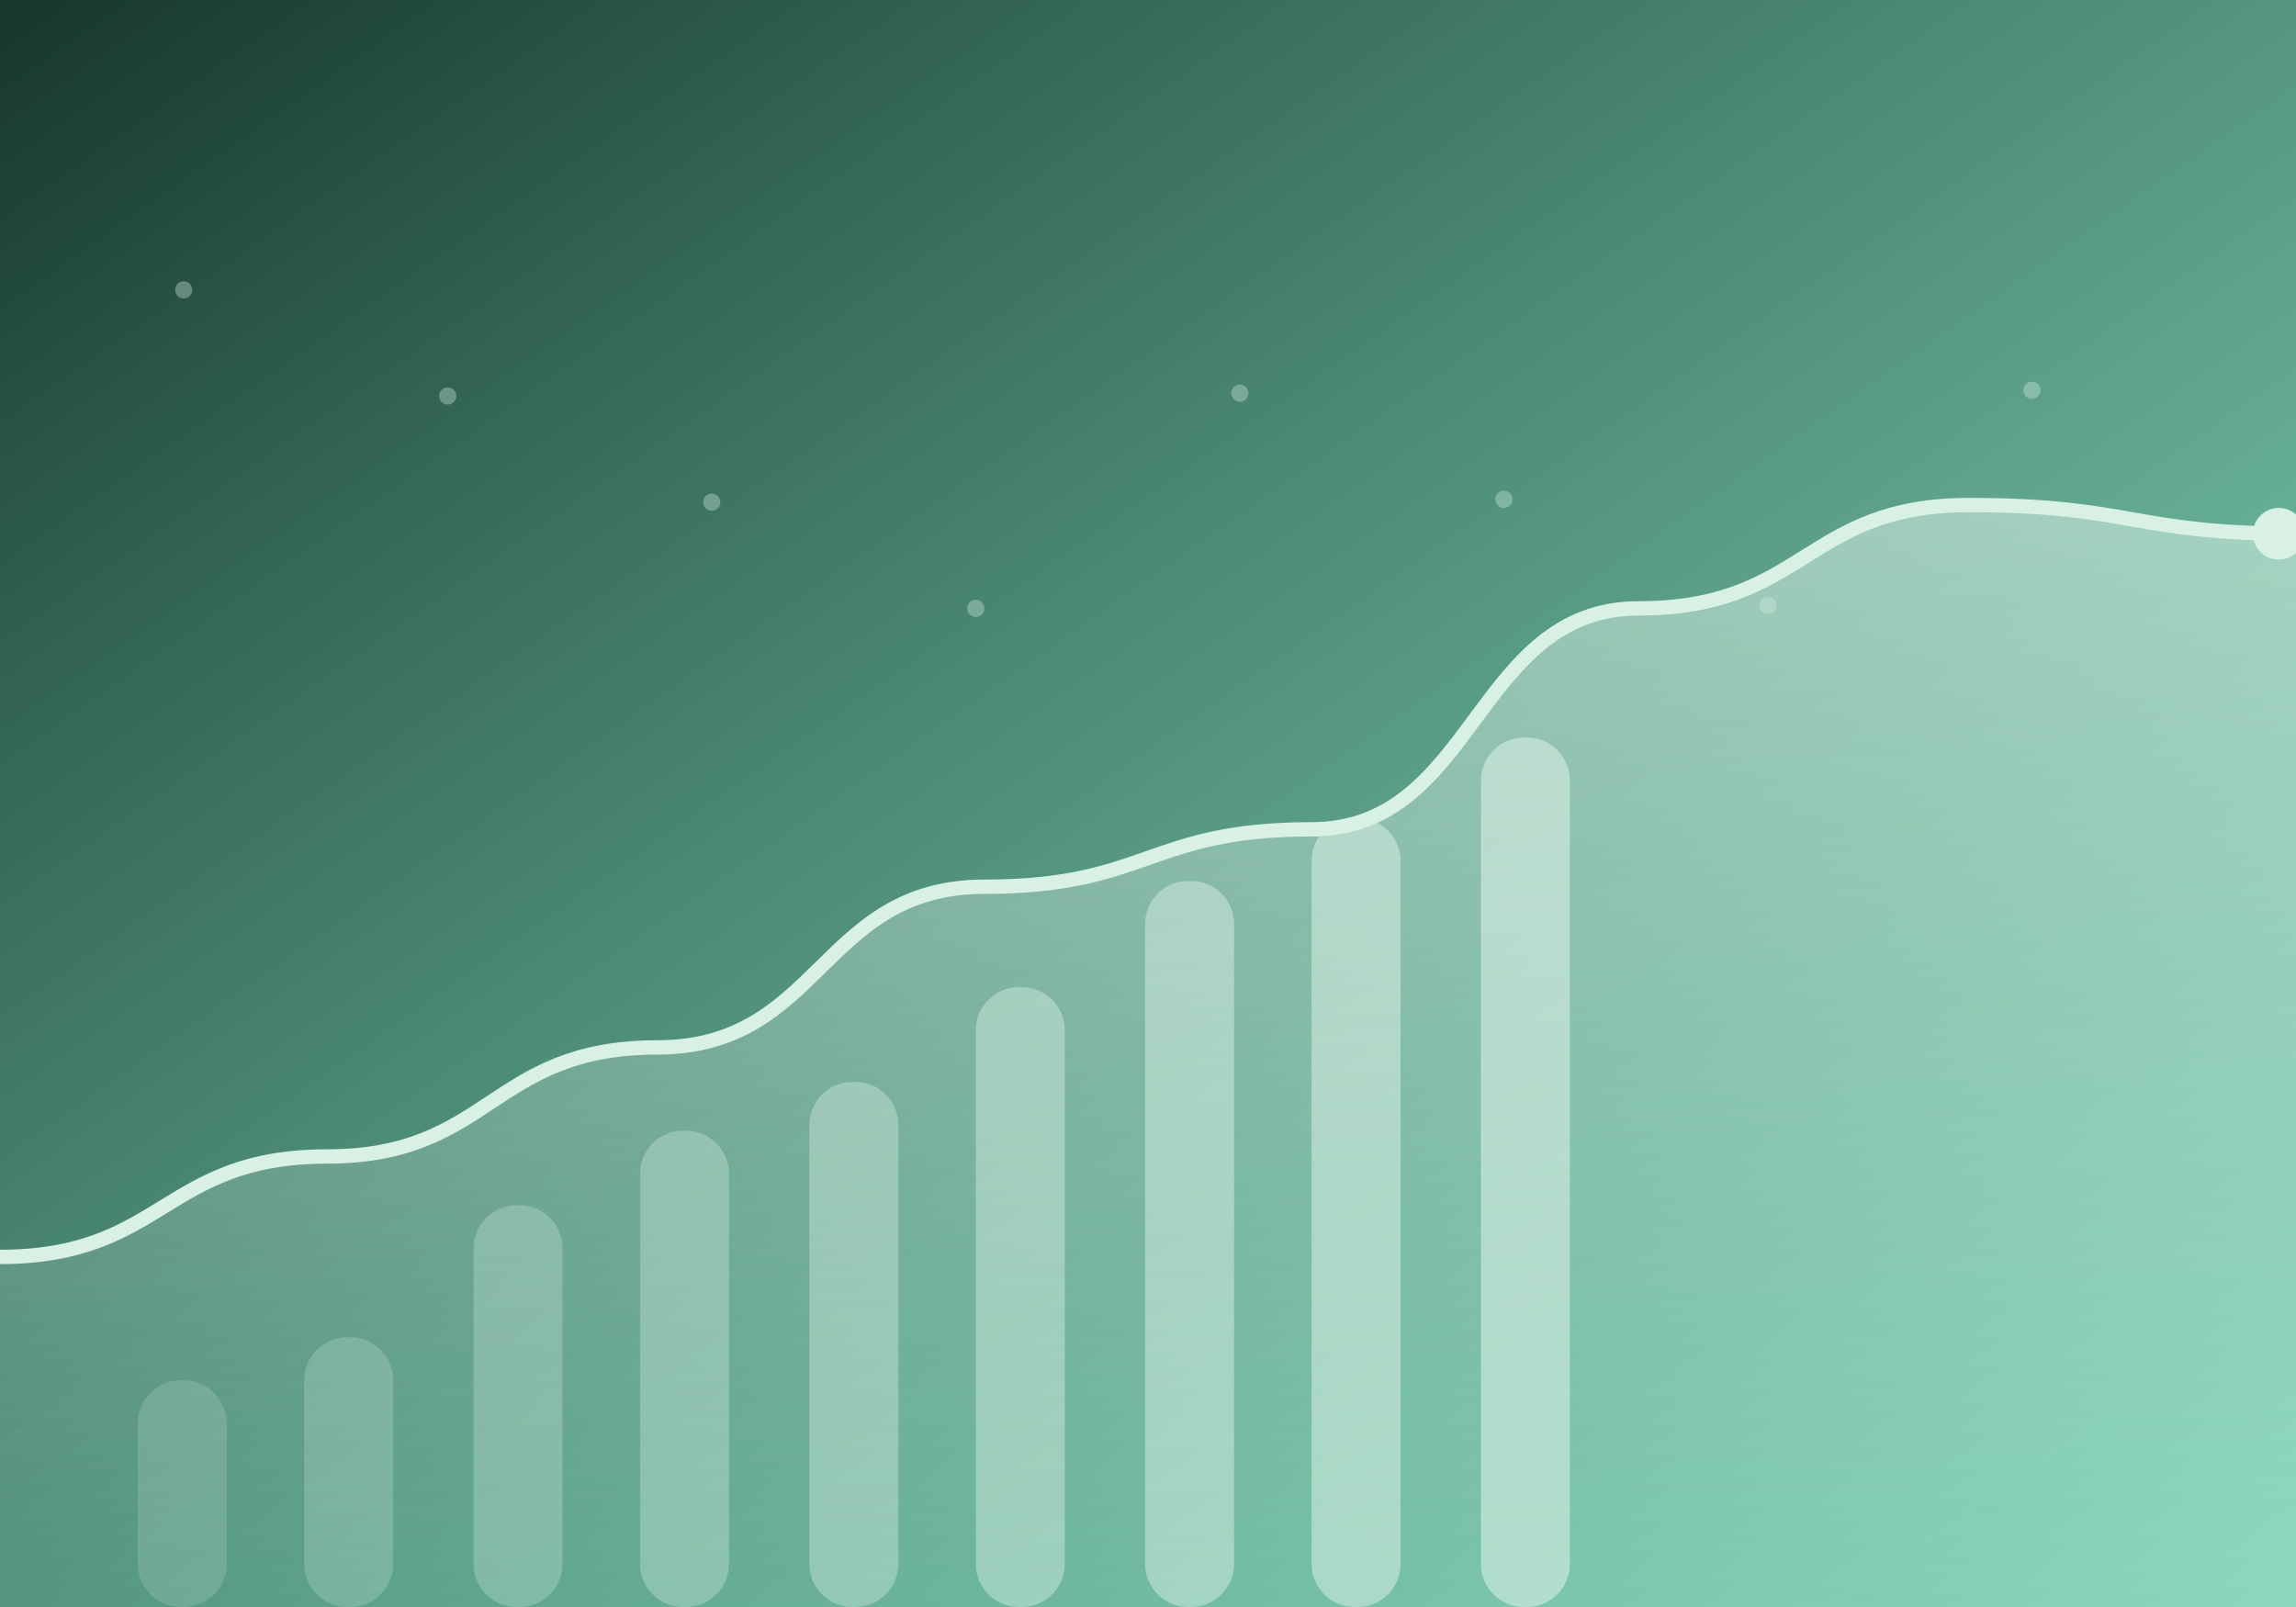
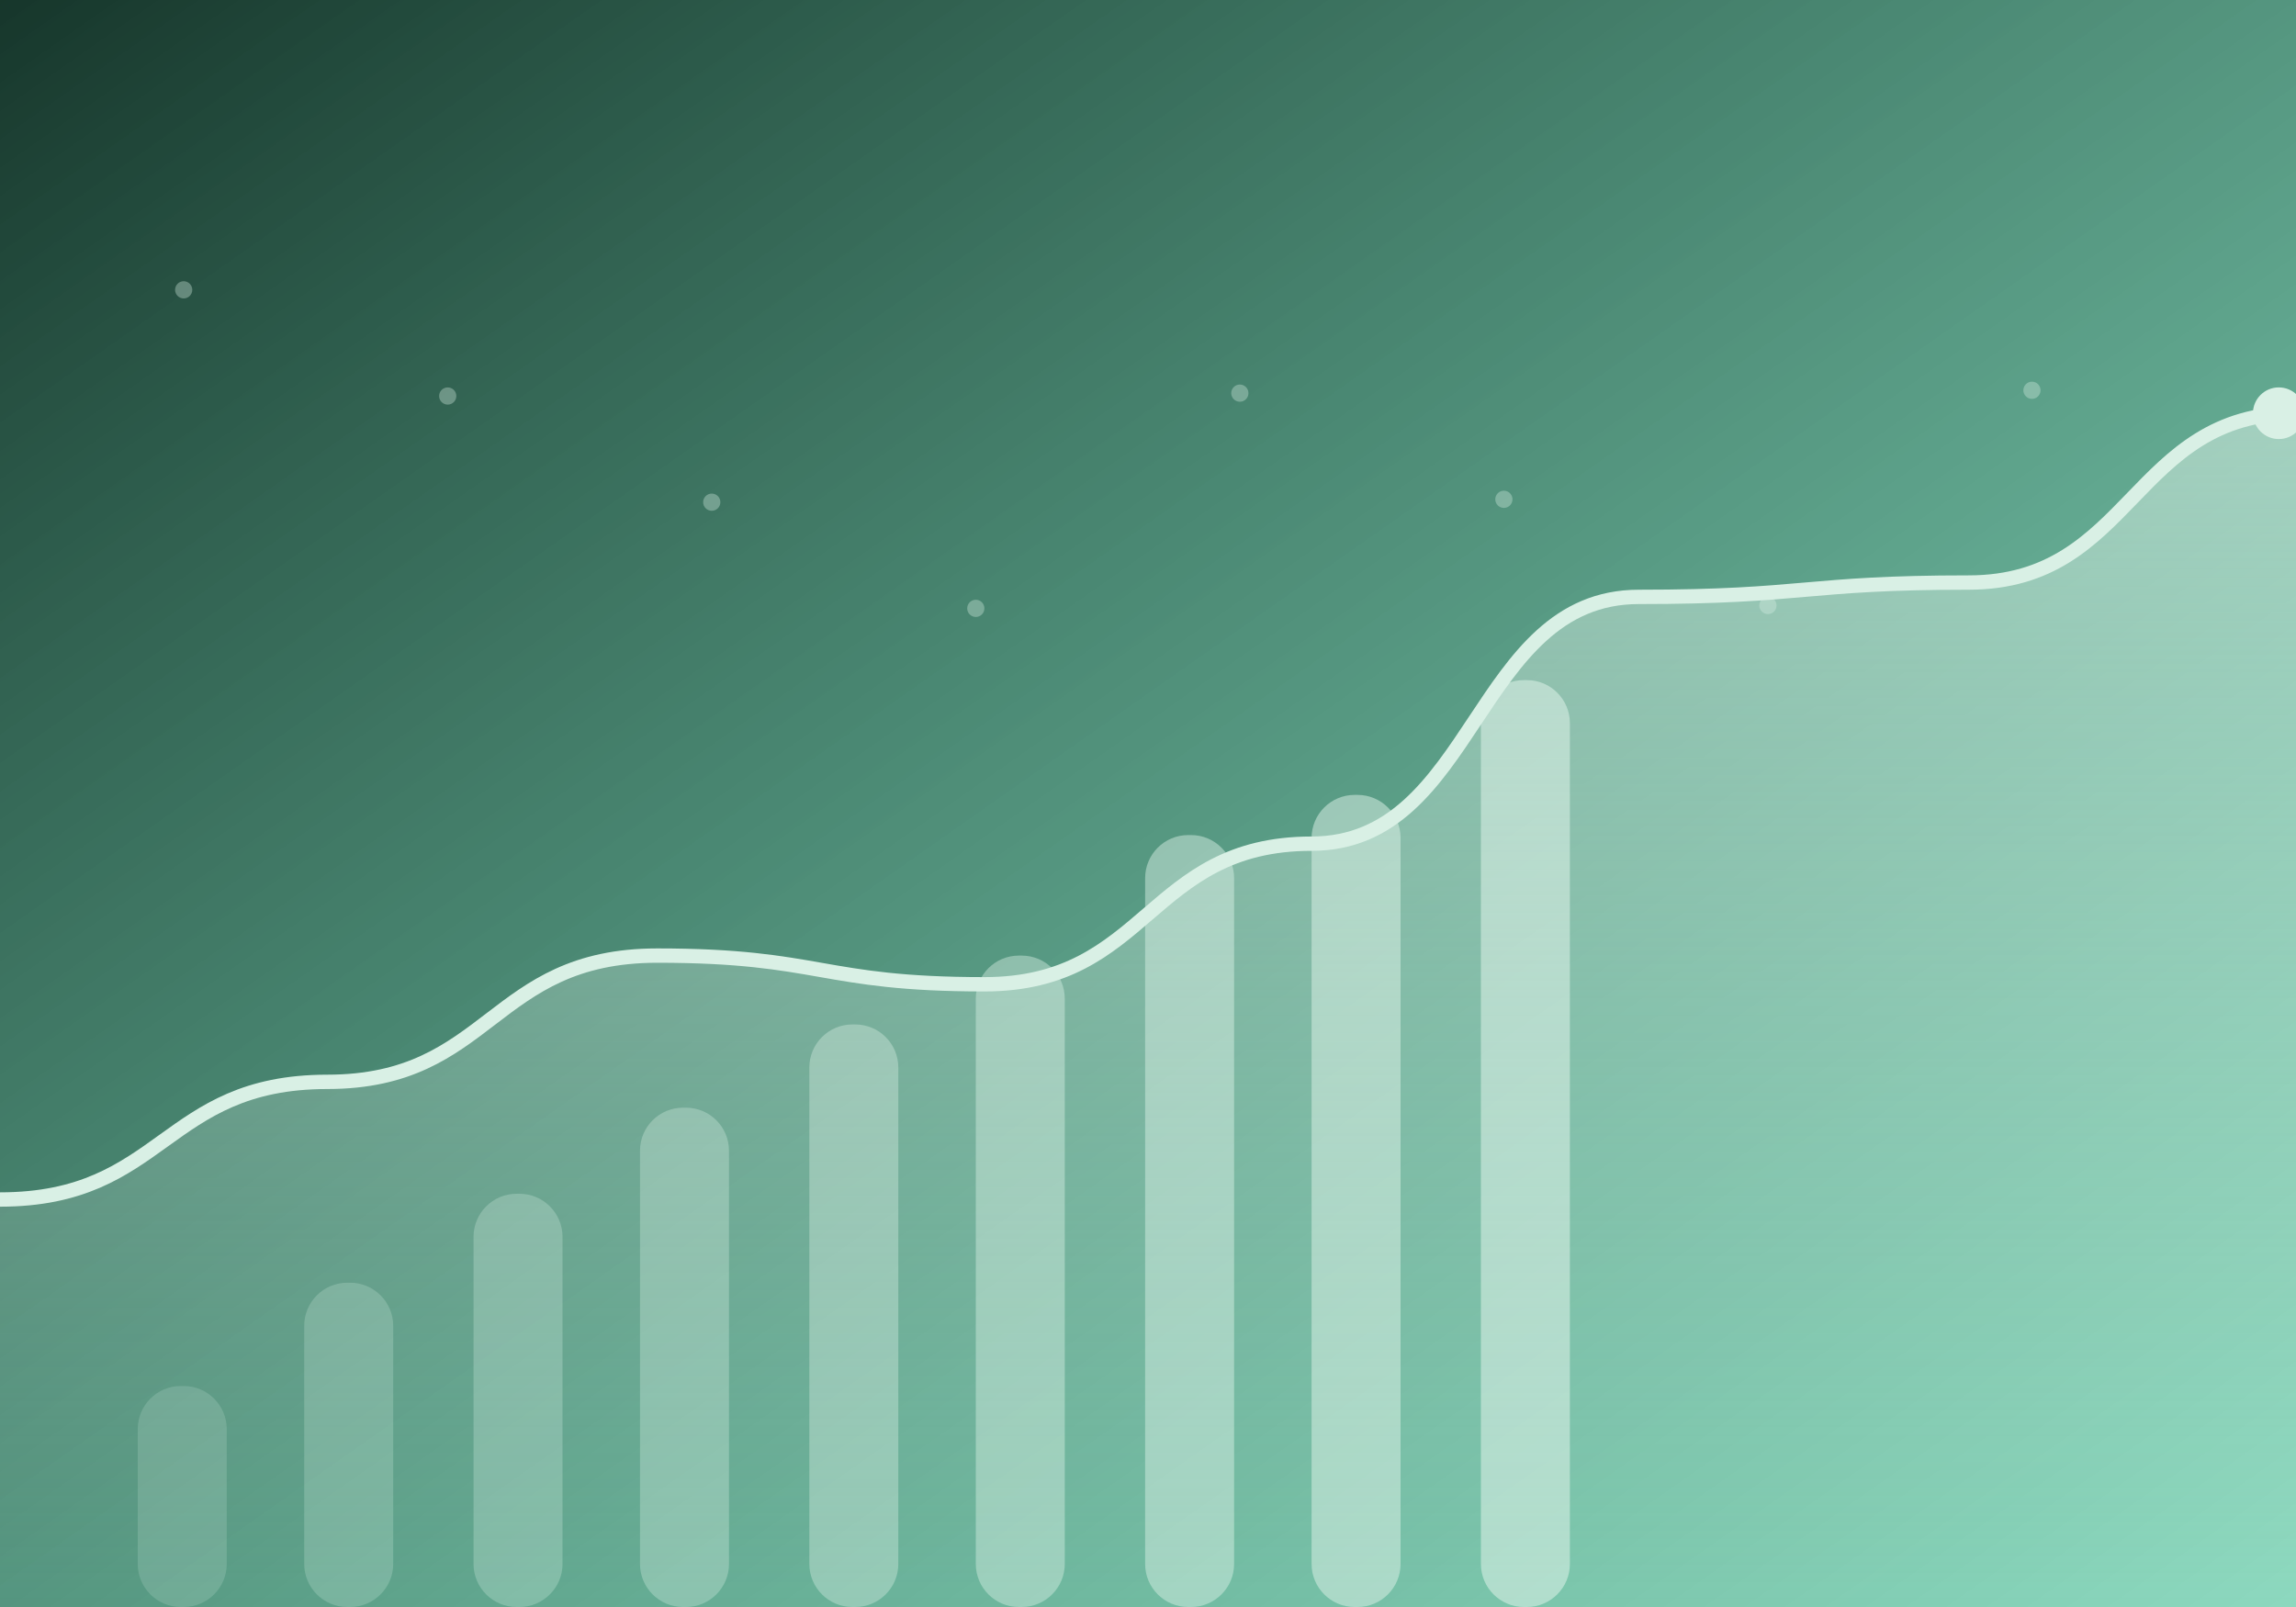
<svg xmlns="http://www.w3.org/2000/svg" viewBox="0 0 800 560" width="800" height="560">
  <defs>
    <linearGradient id="g" x1="0" y1="0" x2="1" y2="1">
      <stop offset="0" stop-color="#16352A" />
      <stop offset="1" stop-color="#2FB98A" stop-opacity=".55" />
    </linearGradient>
    <linearGradient id="a" x1="0" y1="0" x2="0" y2="1">
      <stop offset="0" stop-color="#D9F0E5" stop-opacity=".55" />
      <stop offset="1" stop-color="#D9F0E5" stop-opacity="0" />
    </linearGradient>
  </defs>
  <rect width="800" height="560" fill="url(#g)" />
-   <rect x="48" y="481" width="31" height="79" rx="15" fill="#D9F0E5" opacity="0.18" />
-   <rect x="106" y="466" width="31" height="94" rx="15" fill="#D9F0E5" opacity="0.23" />
-   <rect x="165" y="420" width="31" height="140" rx="15" fill="#D9F0E5" opacity="0.28" />
-   <rect x="223" y="394" width="31" height="166" rx="15" fill="#D9F0E5" opacity="0.33" />
-   <rect x="282" y="377" width="31" height="183" rx="15" fill="#D9F0E5" opacity="0.38" />
-   <rect x="340" y="344" width="31" height="216" rx="15" fill="#D9F0E5" opacity="0.43" />
-   <rect x="399" y="307" width="31" height="253" rx="15" fill="#D9F0E5" opacity="0.48" />
-   <rect x="457" y="285" width="31" height="275" rx="15" fill="#D9F0E5" opacity="0.53" />
-   <rect x="516" y="257" width="31" height="303" rx="15" fill="#D9F0E5" opacity="0.58" />
+   <rect x="48" y="483" width="31" height="77" rx="15" fill="#D9F0E5" opacity="0.18" />
+   <rect x="106" y="447" width="31" height="113" rx="15" fill="#D9F0E5" opacity="0.23" />
+   <rect x="165" y="416" width="31" height="144" rx="15" fill="#D9F0E5" opacity="0.28" />
+   <rect x="223" y="386" width="31" height="174" rx="15" fill="#D9F0E5" opacity="0.33" />
+   <rect x="282" y="357" width="31" height="203" rx="15" fill="#D9F0E5" opacity="0.38" />
+   <rect x="340" y="333" width="31" height="227" rx="15" fill="#D9F0E5" opacity="0.43" />
+   <rect x="399" y="291" width="31" height="269" rx="15" fill="#D9F0E5" opacity="0.48" />
+   <rect x="457" y="277" width="31" height="283" rx="15" fill="#D9F0E5" opacity="0.53" />
+   <rect x="516" y="237" width="31" height="323" rx="15" fill="#D9F0E5" opacity="0.58" />
  <circle cx="64" cy="101" r="3" fill="#D9F0E5" opacity=".35" />
  <circle cx="156" cy="138" r="3" fill="#D9F0E5" opacity=".35" />
  <circle cx="248" cy="175" r="3" fill="#D9F0E5" opacity=".35" />
  <circle cx="340" cy="212" r="3" fill="#D9F0E5" opacity=".35" />
  <circle cx="432" cy="137" r="3" fill="#D9F0E5" opacity=".35" />
  <circle cx="524" cy="174" r="3" fill="#D9F0E5" opacity=".35" />
  <circle cx="616" cy="211" r="3" fill="#D9F0E5" opacity=".35" />
  <circle cx="708" cy="136" r="3" fill="#D9F0E5" opacity=".35" />
-   <path d="M0,438 C57,438 57,403 114,403 C171,403 171,365 229,365 C286,365 286,309 343,309 C400,309 400,289 457,289 C514,289 514,212 571,212 C629,212 629,176 686,176 C743,176 743,186 800,186 L800,560 L0,560 Z" fill="url(#a)" />
-   <path d="M0,438 C57,438 57,403 114,403 C171,403 171,365 229,365 C286,365 286,309 343,309 C400,309 400,289 457,289 C514,289 514,212 571,212 C629,212 629,176 686,176 C743,176 743,186 800,186" fill="none" stroke="#D9F0E5" stroke-width="5" stroke-linecap="round" />
-   <circle cx="794" cy="186" r="9" fill="#D9F0E5" />
+   <path d="M0,418 C57,418 57,377 114,377 C171,377 171,333 229,333 C286,333 286,343 343,343 C400,343 400,294 457,294 C514,294 514,208 571,208 C629,208 629,203 686,203 C743,203 743,144 800,144 L800,560 L0,560 Z" fill="url(#a)" />
+   <path d="M0,418 C57,418 57,377 114,377 C171,377 171,333 229,333 C286,333 286,343 343,343 C400,343 400,294 457,294 C514,294 514,208 571,208 C629,208 629,203 686,203 C743,203 743,144 800,144" fill="none" stroke="#D9F0E5" stroke-width="5" stroke-linecap="round" />
+   <circle cx="794" cy="144" r="9" fill="#D9F0E5" />
</svg>
